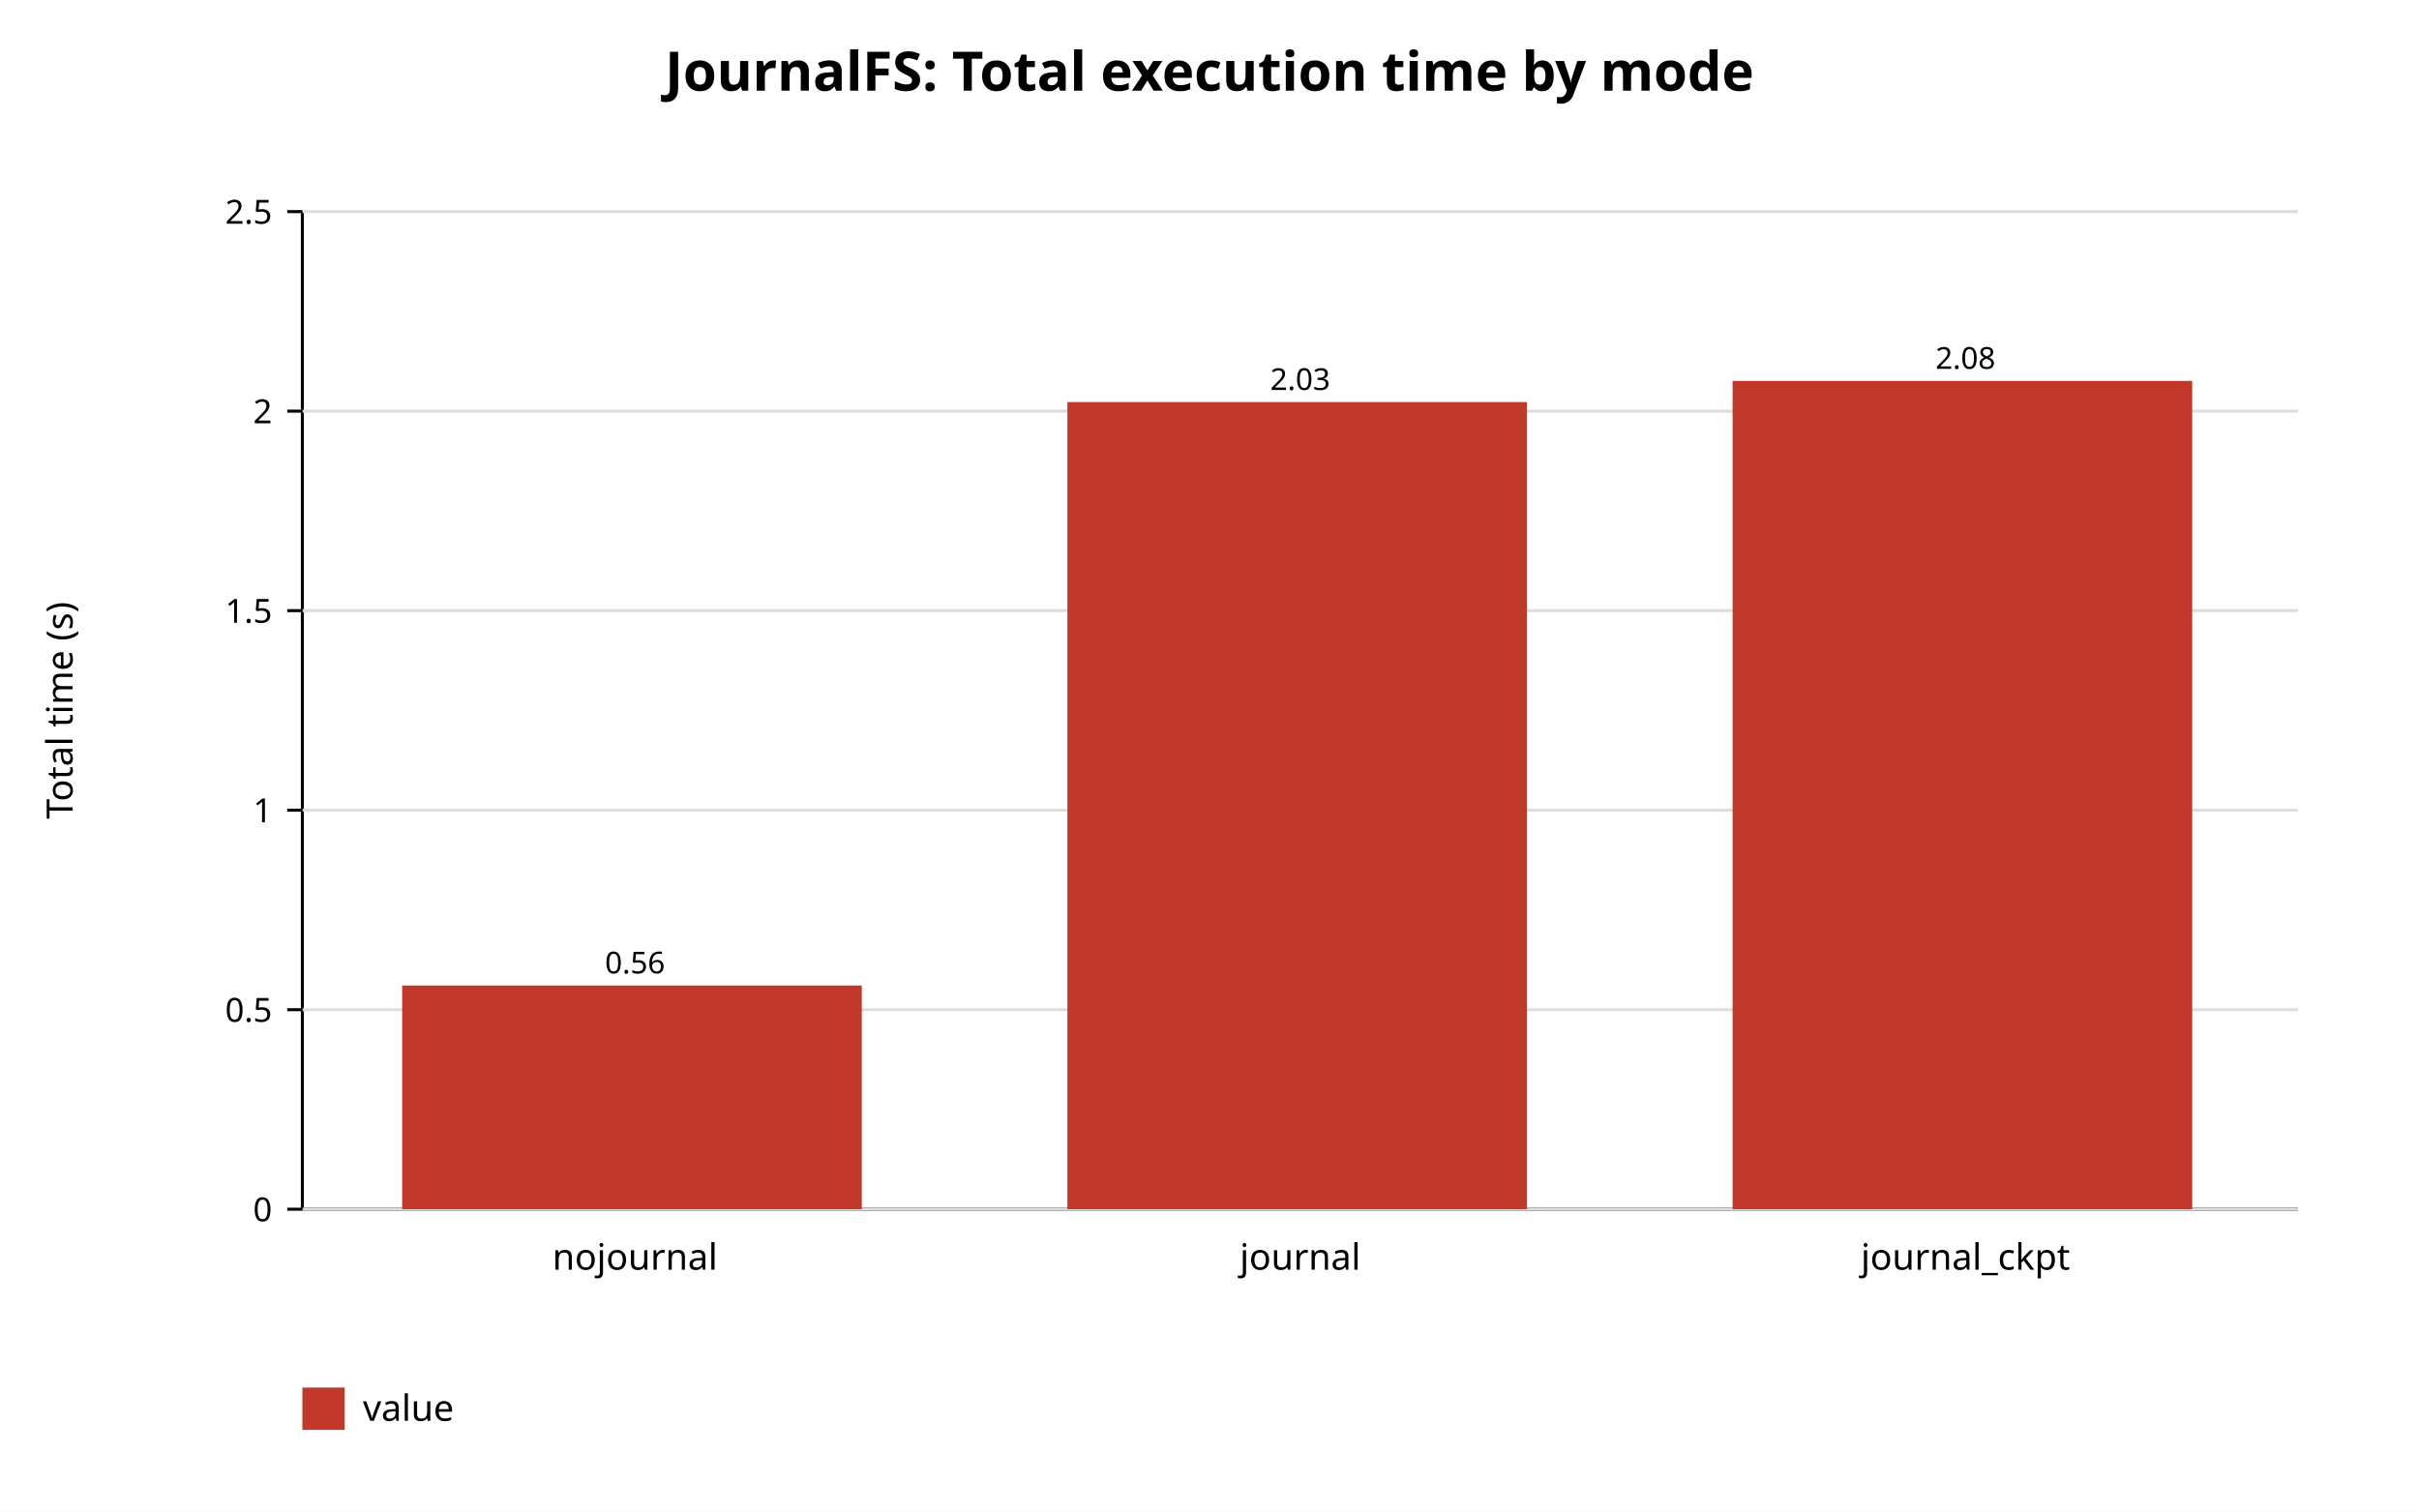
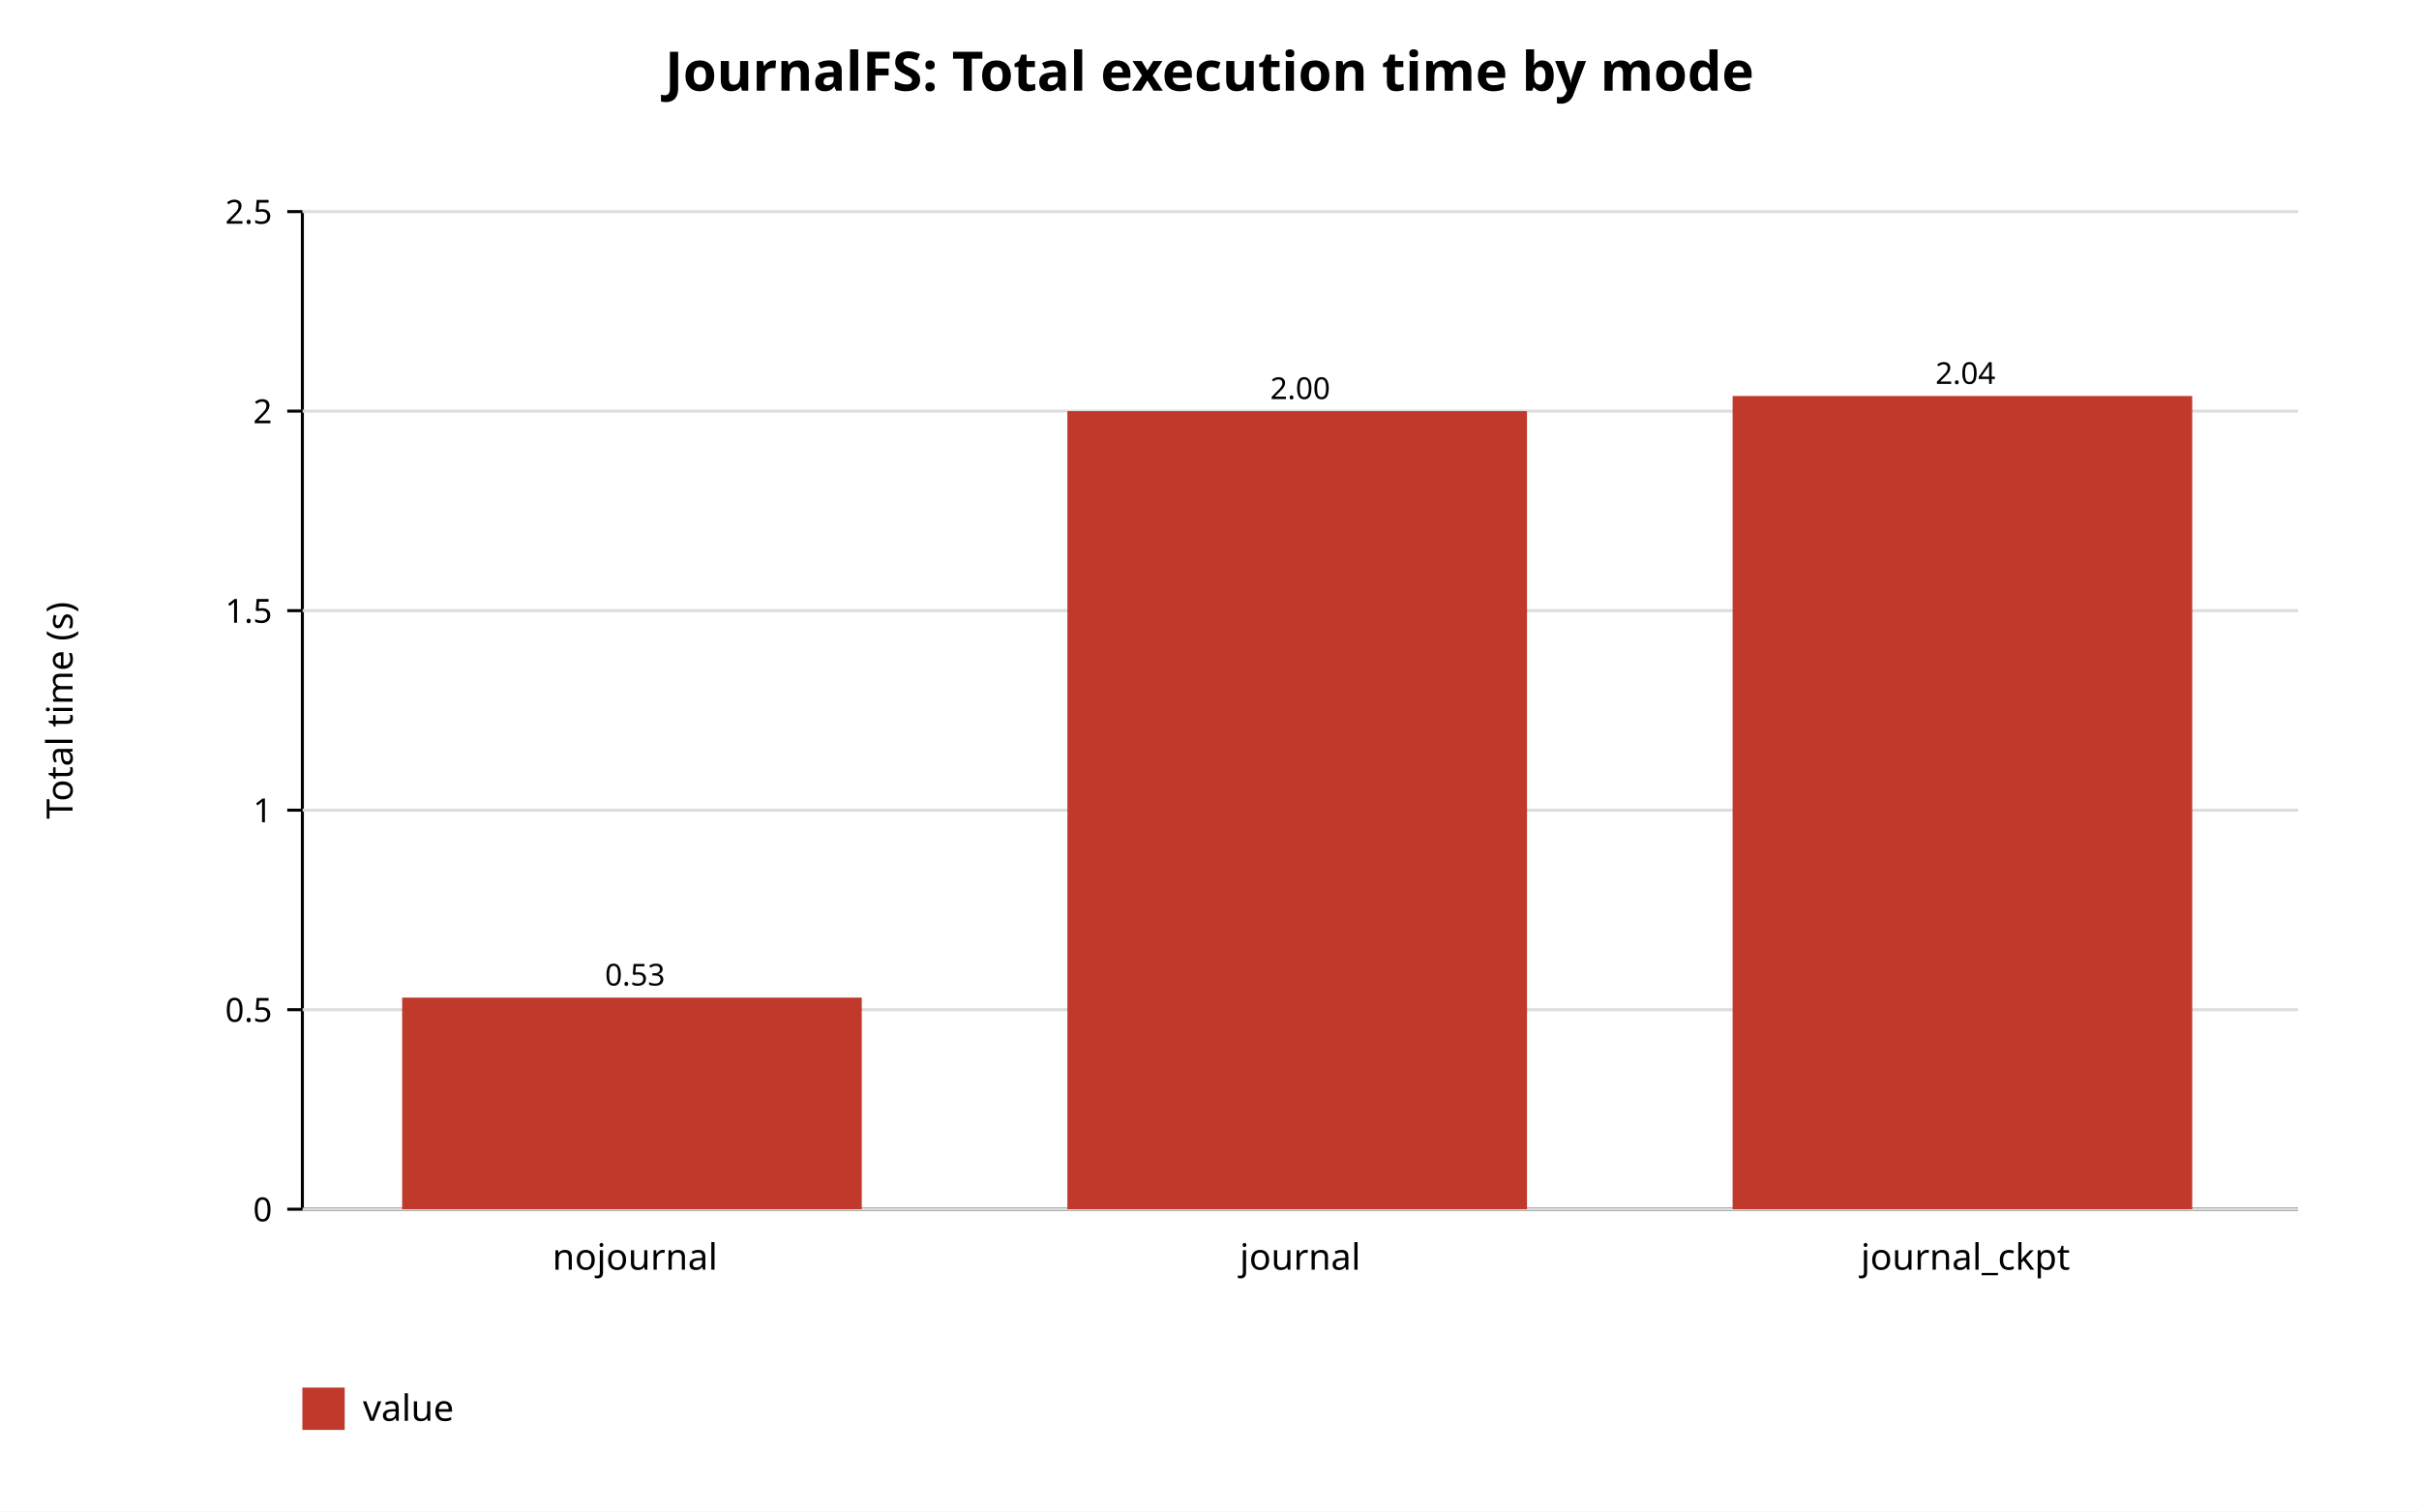
<svg xmlns="http://www.w3.org/2000/svg" width="800" height="500" font-family="sans-serif">
  <rect width="800" height="500" fill="white" />
  <text x="400" y="30" text-anchor="middle" font-size="18" font-weight="bold">JournalFS: Total execution time by mode</text>
  <line x1="100" y1="70" x2="100" y2="400" stroke="black" />
  <line x1="100" y1="400" x2="760" y2="400" stroke="black" />
  <line x1="100" y1="400" x2="760" y2="400" stroke="#dddddd" />
  <line x1="95" y1="400" x2="100" y2="400" stroke="black" />
  <text x="90" y="404" text-anchor="end" font-size="11">0</text>
  <line x1="100" y1="334" x2="760" y2="334" stroke="#dddddd" />
  <line x1="95" y1="334" x2="100" y2="334" stroke="black" />
  <text x="90" y="338" text-anchor="end" font-size="11">0.5</text>
  <line x1="100" y1="268" x2="760" y2="268" stroke="#dddddd" />
  <line x1="95" y1="268" x2="100" y2="268" stroke="black" />
  <text x="90" y="272" text-anchor="end" font-size="11">1</text>
  <line x1="100" y1="202" x2="760" y2="202" stroke="#dddddd" />
  <line x1="95" y1="202" x2="100" y2="202" stroke="black" />
  <text x="90" y="206" text-anchor="end" font-size="11">1.5</text>
  <line x1="100" y1="136" x2="760" y2="136" stroke="#dddddd" />
  <line x1="95" y1="136" x2="100" y2="136" stroke="black" />
  <text x="90" y="140" text-anchor="end" font-size="11">2</text>
  <line x1="100" y1="70" x2="760" y2="70" stroke="#dddddd" />
  <line x1="95" y1="70" x2="100" y2="70" stroke="black" />
  <text x="90" y="74" text-anchor="end" font-size="11">2.5</text>
  <text x="24" y="235" text-anchor="middle" font-size="12" transform="rotate(-90 24 235)">Total time (s)</text>
-   <rect x="133" y="326" width="152" height="74" fill="#c0392b" />
-   <text x="210" y="322" text-anchor="middle" font-size="10">0.56</text>
+   <rect x="133" y="330" width="152" height="70" fill="#c0392b" />
+   <text x="210" y="326" text-anchor="middle" font-size="10">0.53</text>
  <text x="210" y="420" text-anchor="middle" font-size="12">nojournal</text>
-   <rect x="353" y="133" width="152" height="267" fill="#c0392b" />
-   <text x="430" y="129" text-anchor="middle" font-size="10">2.03</text>
+   <rect x="353" y="136" width="152" height="264" fill="#c0392b" />
+   <text x="430" y="132" text-anchor="middle" font-size="10">2.00</text>
  <text x="430" y="420" text-anchor="middle" font-size="12">journal</text>
-   <rect x="573" y="126" width="152" height="274" fill="#c0392b" />
-   <text x="650" y="122" text-anchor="middle" font-size="10">2.08</text>
+   <rect x="573" y="131" width="152" height="269" fill="#c0392b" />
+   <text x="650" y="127" text-anchor="middle" font-size="10">2.04</text>
  <text x="650" y="420" text-anchor="middle" font-size="12">journal_ckpt</text>
  <rect x="100" y="459" width="14" height="14" fill="#c0392b" />
  <text x="120" y="470" font-size="12">value</text>
</svg>
